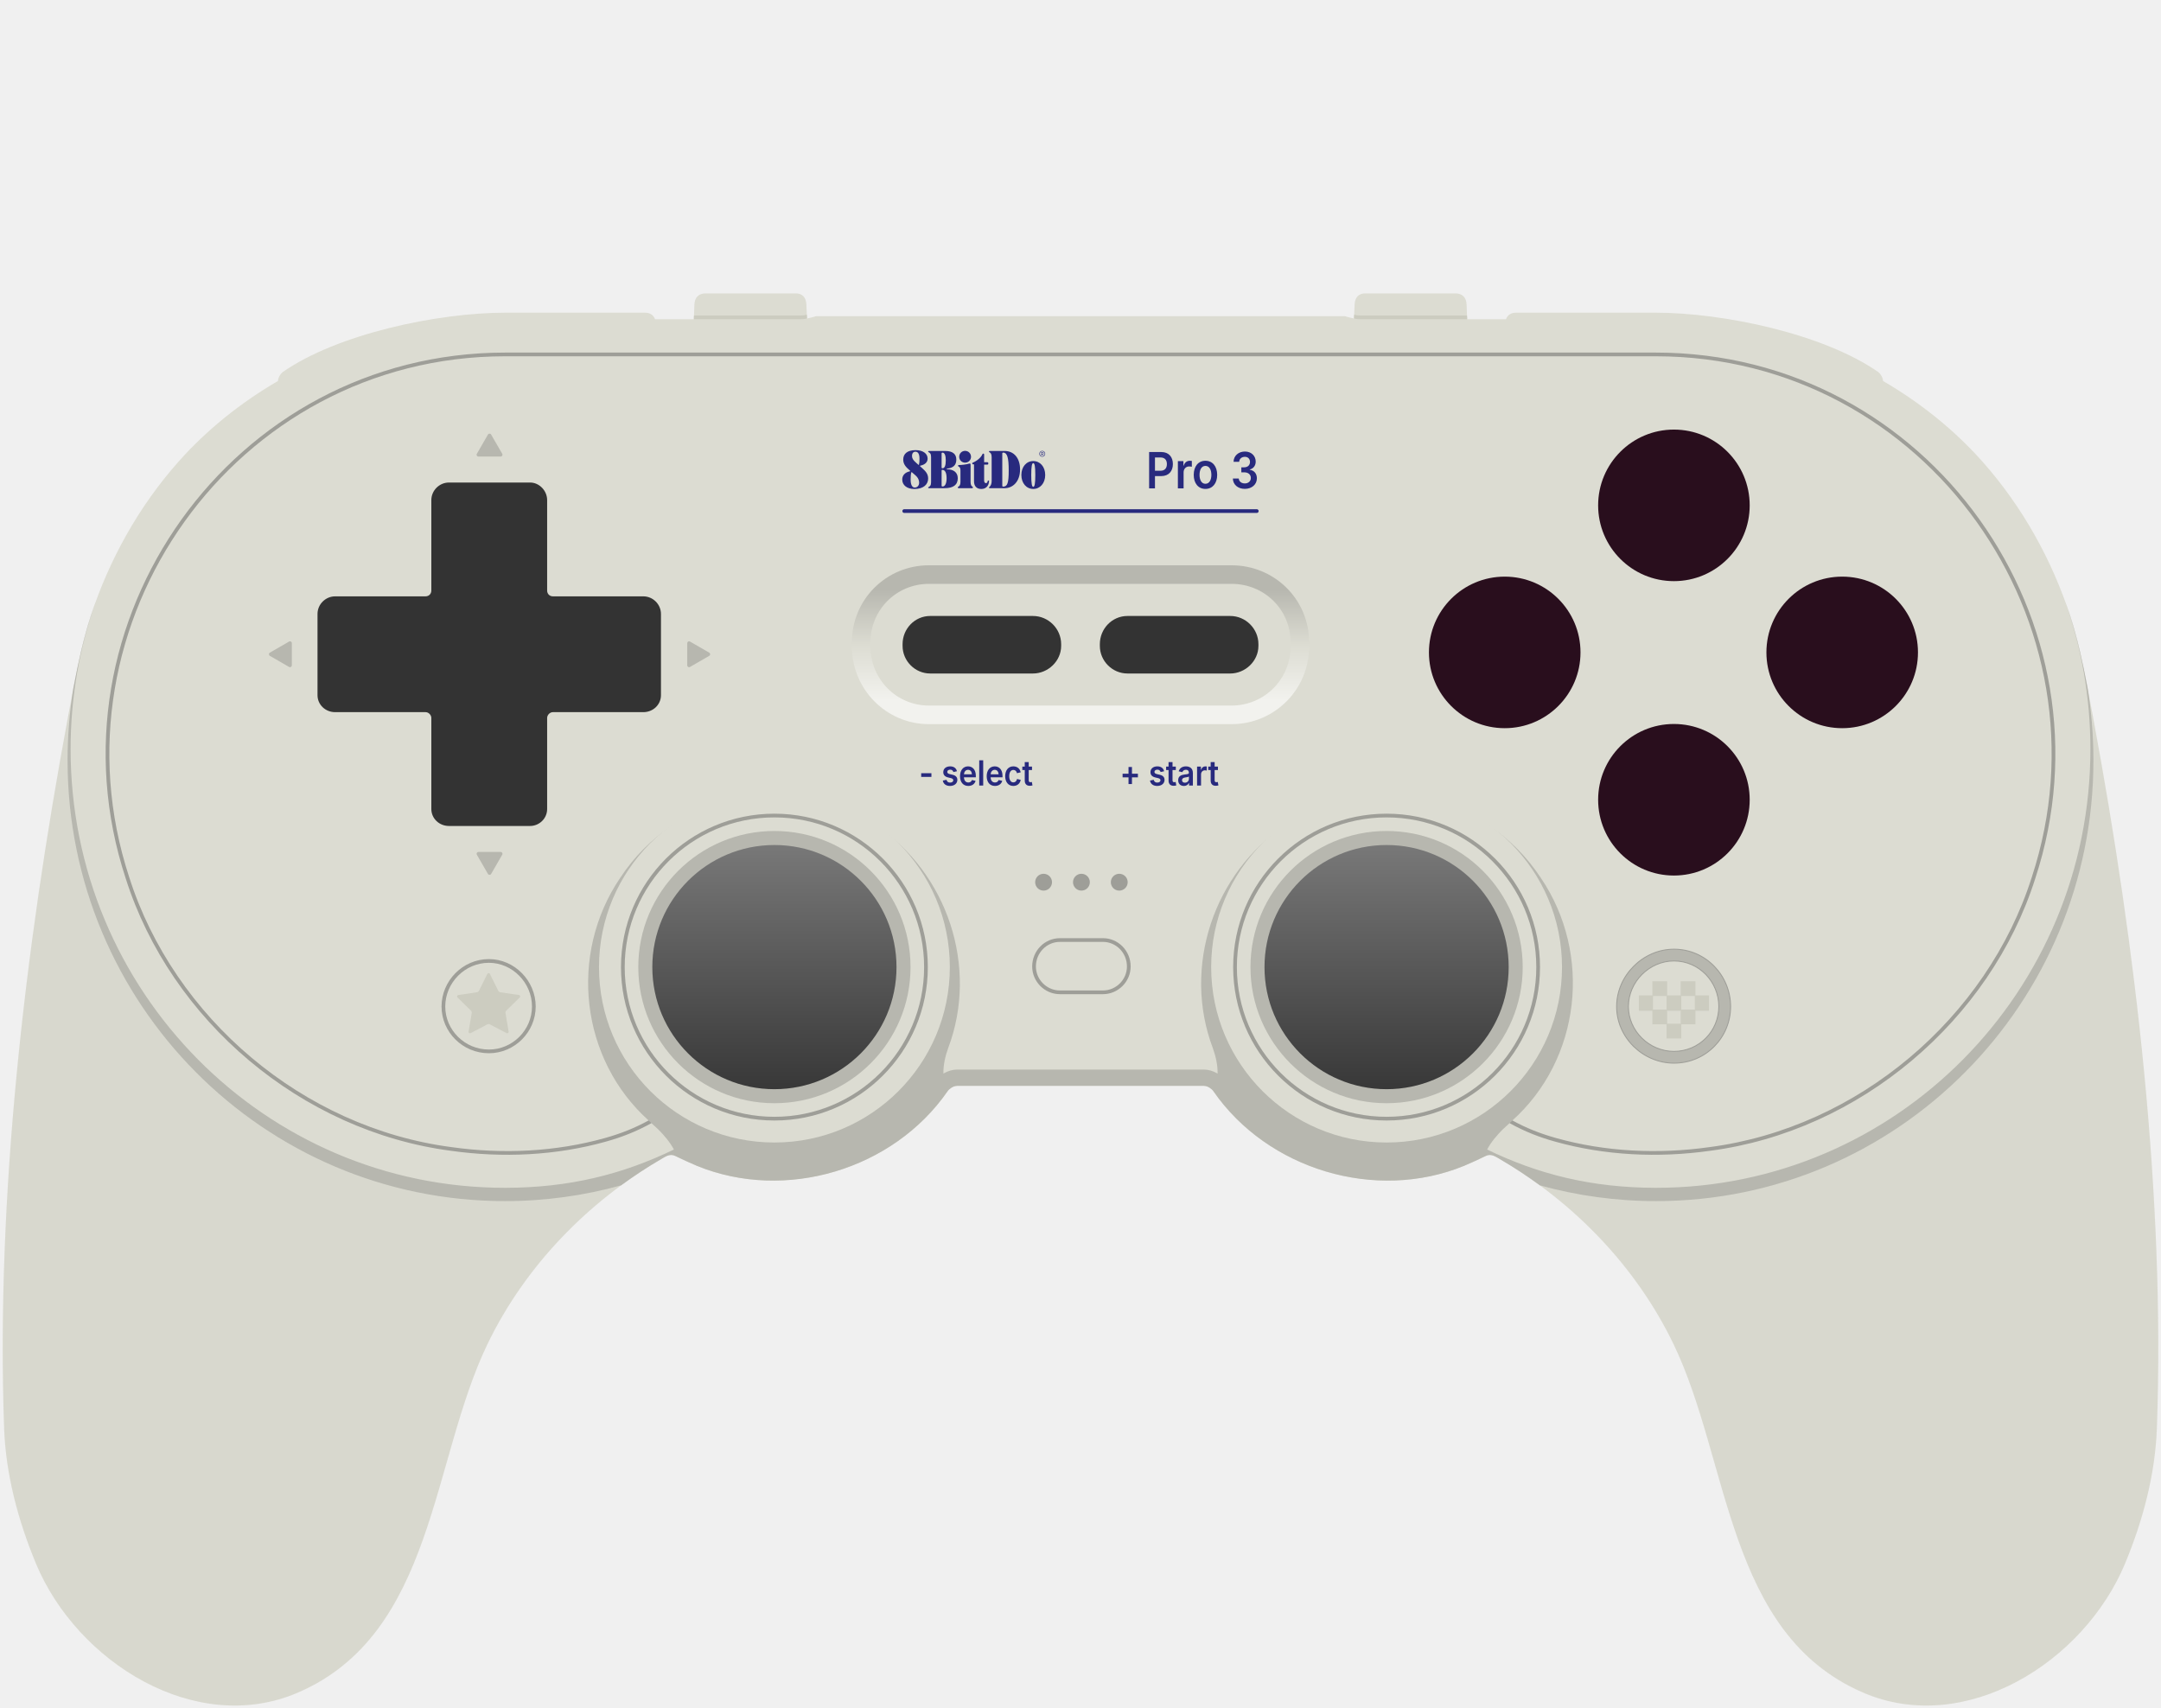
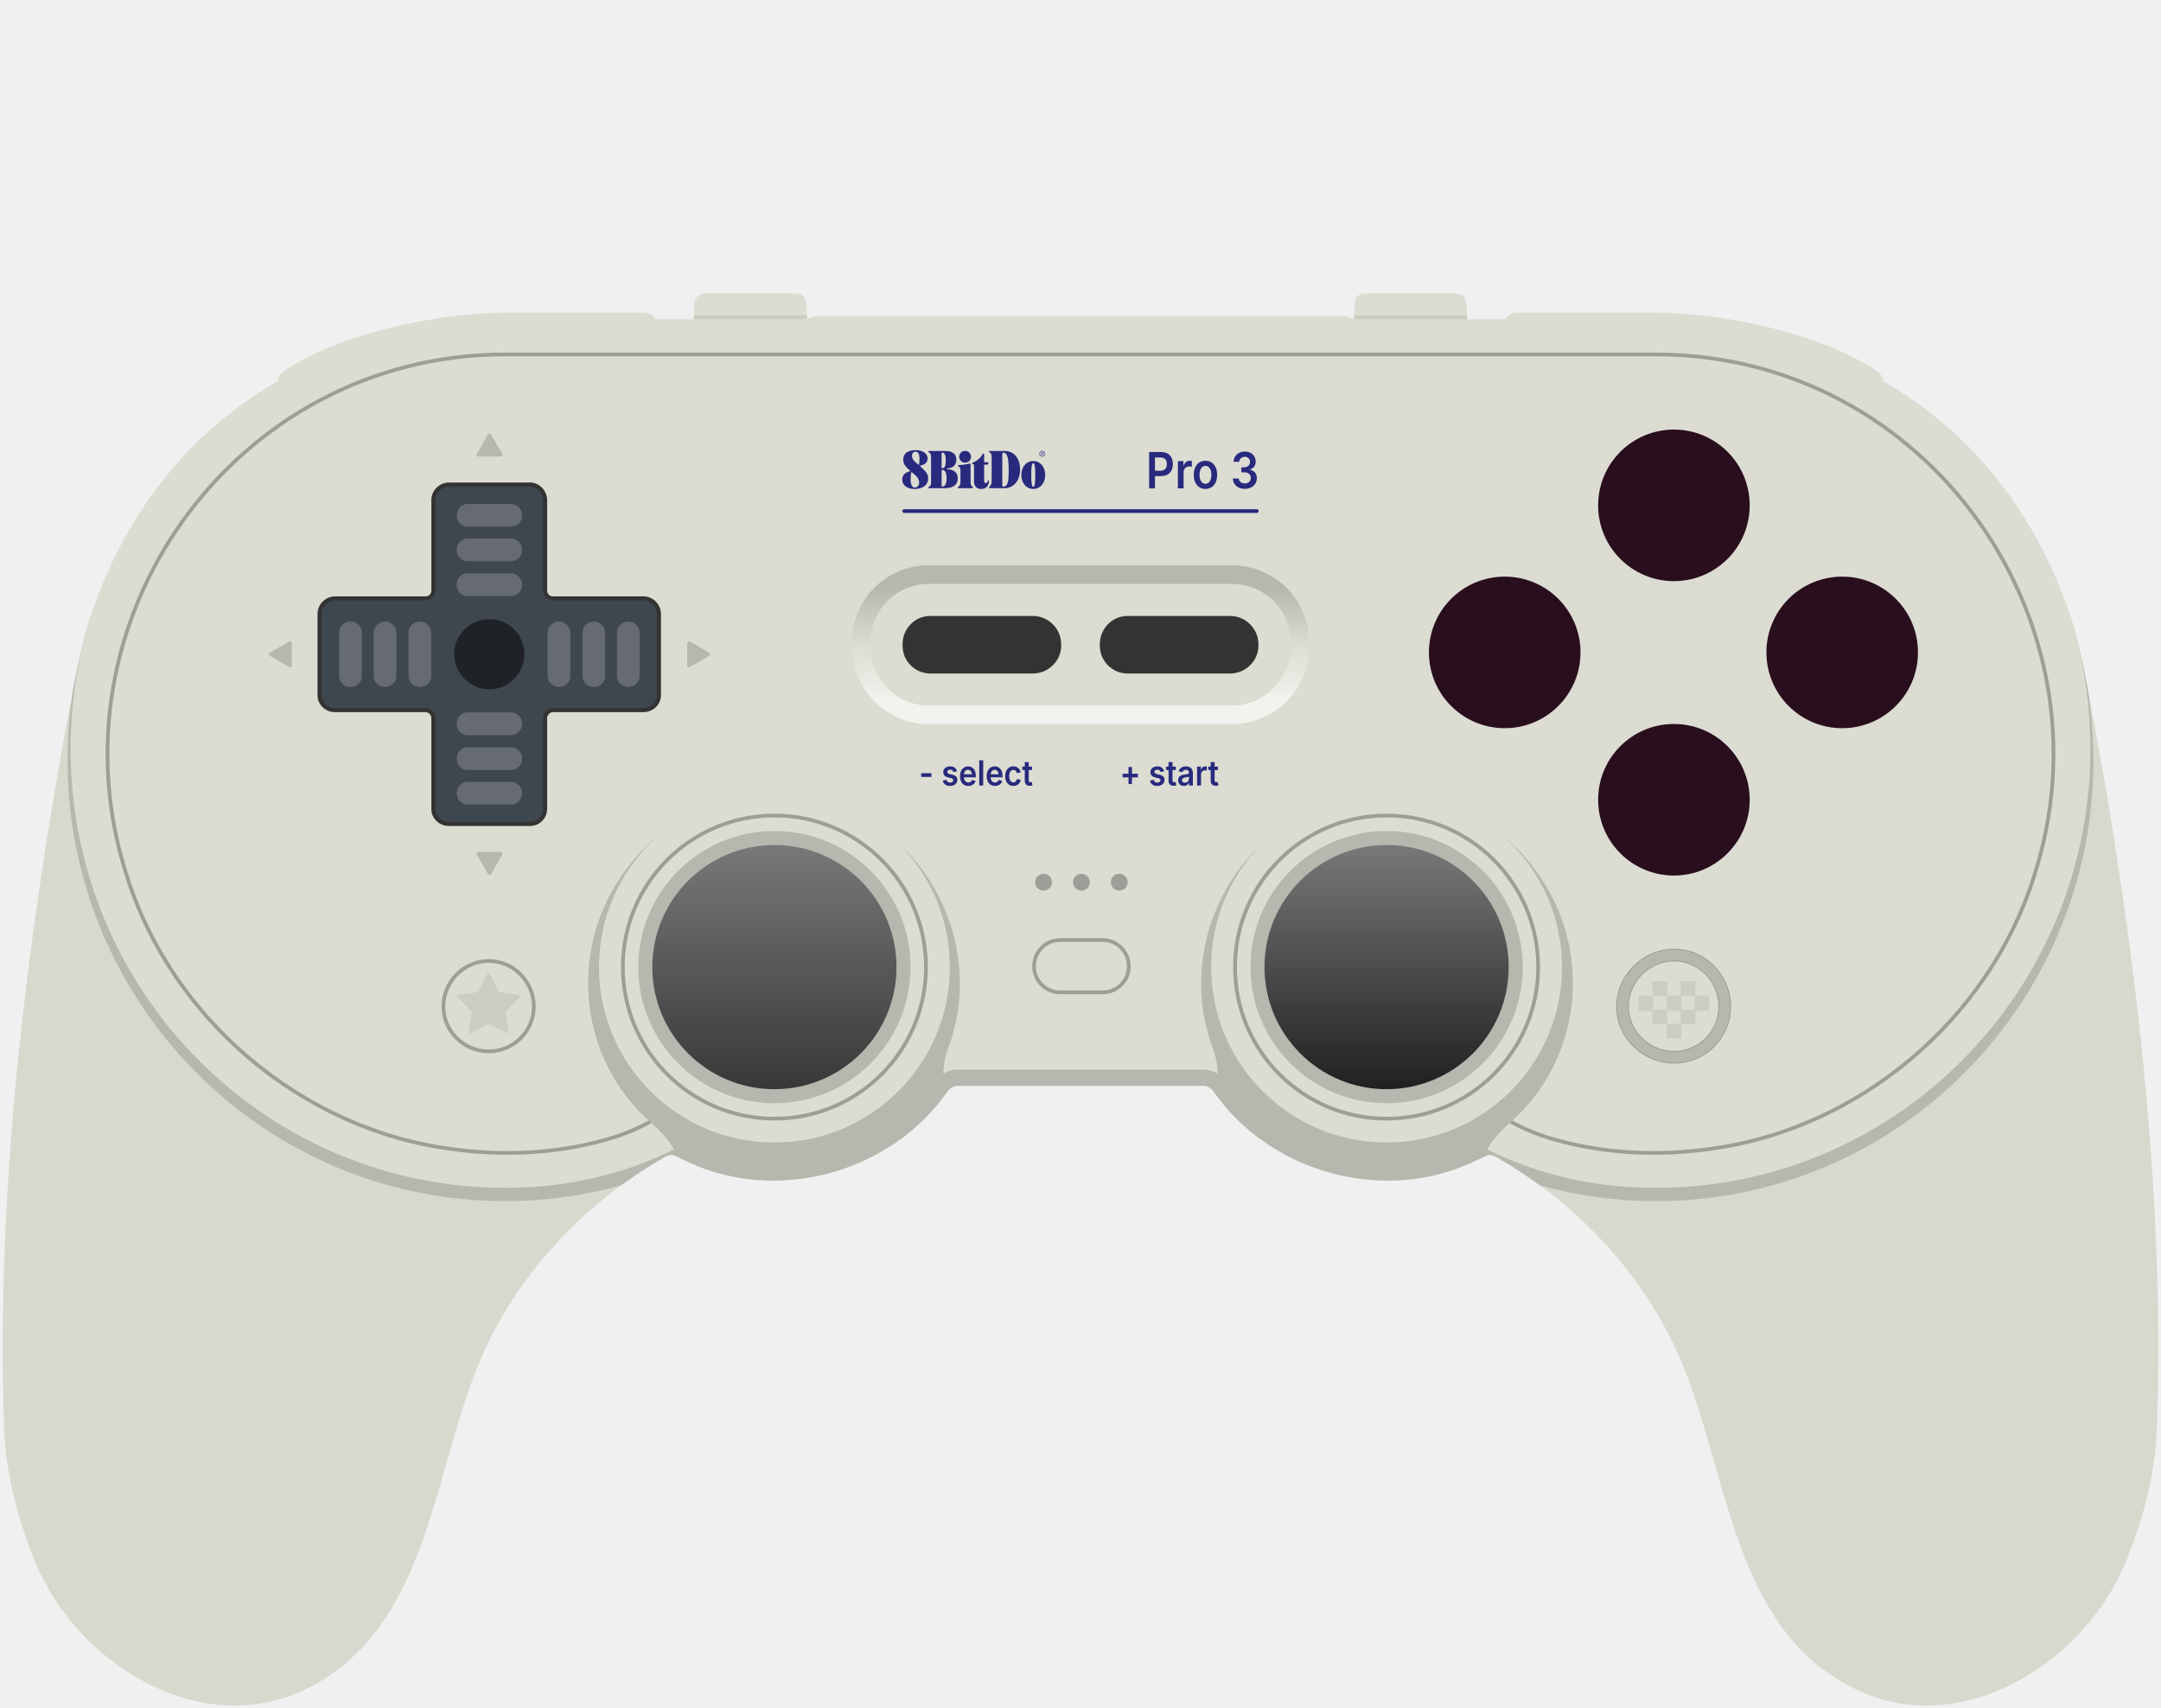
- <svg xmlns="http://www.w3.org/2000/svg" xmlns:xlink="http://www.w3.org/1999/xlink" xml:space="preserve" viewBox="0 0 582 460" width="582px" height="460px" version="1.1" style="shape-rendering:geometricPrecision; fill-rule:evenodd; clip-rule:evenodd">
+ <svg xmlns="http://www.w3.org/2000/svg" xml:space="preserve" viewBox="0 0 582 460" width="582px" height="460px" version="1.1" style="shape-rendering:geometricPrecision; fill-rule:evenodd; clip-rule:evenodd">
  <defs>
    <style type="text/css">
    .str1 {stroke:#9E9E98}
    .str2 {stroke:#9E9E98;stroke-linejoin:round}
    .str3 {stroke:#9E9E98;stroke-width:0.25;stroke-linejoin:round}
    .str4 {stroke:#282A7E;stroke-linecap:round}
    .str0 {stroke:#9E9E98;stroke-linecap:round;stroke-linejoin:round}
    .fil2 {fill:none}
    .fil9 {fill:#282A7E}
    .fil6 {fill:#290E1D}
    .fil5 {fill:#333333}
+     .fil12 {fill:#3E464E}
    .fil8 {fill:#9E9E98}
    .fil3 {fill:#B7B7AF}
    .fil7 {fill:#CCCCC0}
    .fil0 {fill:#DCDCD2}
    .fil1 {fill:#B7B7AF;fill-opacity:0.1}
+     .fil13 {fill:white;fill-opacity:0.2}
+     .fil14 {fill:black;fill-opacity:0.5}
    .fil11 {fill:url(#id0)}
    .fil4 {fill:url(#id1)}
    .fil10 {fill:url(#id2)}
  </style>
    <linearGradient id="id0" gradientUnits="userSpaceOnUse" x1="373.436" y1="293.349" x2="373.436" y2="227.586">
-       <stop offset="0" style="stop-opacity:1; stop-color:#383838" />
+       <stop offset="0" style="stop-opacity:1; stop-color:#202020" />
      <stop offset="1" style="stop-opacity:1; stop-color:#787878" />
    </linearGradient>
    <linearGradient id="id1" gradientUnits="userSpaceOnUse" x1="291" y1="188.613" x2="291" y2="158.667">
      <stop offset="0" style="stop-opacity:1; stop-color:#F2F2EE" />
      <stop offset="0.5" style="stop-opacity:1; stop-color:#DCDCD2" />
      <stop offset="1" style="stop-opacity:1; stop-color:#B7B7AF" />
    </linearGradient>
-     <linearGradient id="id2" gradientUnits="userSpaceOnUse" xlink:href="#id0" x1="208.564" y1="293.349" x2="208.564" y2="227.586">
-   </linearGradient>
+     <linearGradient id="id2" gradientUnits="userSpaceOnUse" x1="208.564" y1="293.349" x2="208.564" y2="227.586">
+       <stop offset="0" style="stop-opacity:1; stop-color:#383838" />
+       <stop offset="1" style="stop-opacity:1; stop-color:#787878" />
+     </linearGradient>
  </defs>
  <g>
    <path class="fil0" d="M507.135 102.604c10.038,5.845 19.185,13.151 26.866,21.822 10.667,12.038 18.622,26.382 23.53,41.426 2.877,8.815 4.6,18.866 6.297,28.003 11.392,61.285 19.278,128.272 17.067,190.723 -0.441,12.459 -3.763,24.99 -8.616,36.62 -11.058,26.493 -43.031,46.564 -70.589,34.632 -36.746,-15.911 -35.761,-62.402 -51.037,-93.953 -10.072,-20.809 -26.838,-38.121 -46.727,-49.71 -1.154,-0.672 -2.37,-1.553 -3.811,-0.829 -1.811,0.911 -3.848,1.808 -5.8,2.651 -23.861,9.777 -53.025,0.994 -67.606,-20.216 -0.191,-0.286 -1.293,-1.325 -2.486,-1.325l-66.446 0c-1.192,0 -2.295,1.039 -2.486,1.325 -14.581,21.21 -43.745,29.993 -67.606,20.216 -1.952,-0.843 -3.989,-1.74 -5.8,-2.651 -1.441,-0.724 -2.657,0.157 -3.811,0.829 -19.889,11.589 -36.655,28.901 -46.727,49.71 -15.276,31.551 -14.291,78.042 -51.037,93.953 -27.558,11.932 -59.531,-8.139 -70.589,-34.632 -4.853,-11.63 -8.175,-24.161 -8.616,-36.62 -2.211,-62.451 5.675,-129.438 17.067,-190.723 1.697,-9.137 3.42,-19.188 6.297,-28.003 4.908,-15.044 12.863,-29.388 23.53,-41.426 7.681,-8.671 16.828,-15.977 26.866,-21.822 0.023,-0.845 0.497,-1.657 1.16,-2.319 14.897,-10.428 41.966,-16.073 60.15,-16.073l37.486 0c1.411,0 2.35,0.65 2.757,1.772l10.446 0c0.405,-1.122 1.351,-1.772 2.761,-1.772 8.109,0 17.081,0 25.191,0 1.229,0 2.104,0.542 2.53,1.57 0.878,-0.175 1.796,-0.43 2.485,-0.627l142.338 0c0.689,0.197 1.608,0.452 2.485,0.627 0.426,-1.028 1.301,-1.571 2.53,-1.571 8.11,0 17.082,0 25.191,0 1.41,0 2.356,0.651 2.761,1.772l10.446 0c0.407,-1.121 1.346,-1.772 2.757,-1.772l37.486 0c18.184,0 45.253,5.646 60.15,16.073 0.663,0.663 1.137,1.475 1.16,2.32z" />
    <path class="fil1" d="M178.074 312.167c-19.889,11.589 -36.655,28.901 -46.727,49.71 -15.276,31.551 -14.291,78.042 -51.037,93.953 -27.558,11.932 -59.531,-8.139 -70.589,-34.632 -4.853,-11.63 -8.175,-24.161 -8.616,-36.62 -2.211,-62.451 5.675,-129.438 17.067,-190.723l0.718 -3.884c-0.461,4.262 -0.696,8.592 -0.696,12.978 0,65.585 52.739,118.754 117.792,118.754 10.835,0 21.326,-1.482 31.291,-4.246 3.475,-2.55 7.081,-3.125 10.797,-5.29zm225.852 0c3.716,2.165 7.322,2.74 10.797,5.29 9.965,2.764 20.456,4.246 31.291,4.246 65.053,0 117.792,-53.169 117.792,-118.754 0,-4.386 -0.235,-8.716 -0.696,-12.978l0.718 3.884c11.392,61.285 19.278,128.272 17.067,190.723 -0.441,12.459 -3.763,24.99 -8.616,36.62 -11.058,26.493 -43.031,46.564 -70.589,34.632 -36.746,-15.911 -35.761,-62.402 -51.037,-93.953 -10.072,-20.809 -26.838,-38.121 -46.727,-49.71z" />
    <path class="fil2 str0" d="M175.058 302.133c-3.893,2.159 -7.798,3.677 -11.98,4.847 -13.38,3.748 -27.672,4.431 -41.591,2.461 -40.1,-5.251 -75.063,-34.953 -87.159,-73.023 -22.535,-68.594 28.501,-140.961 101.741,-140.961l309.862 0c73.24,0 124.276,72.367 101.741,140.961 -12.096,38.07 -47.059,67.772 -87.159,73.023 -13.919,1.97 -28.211,1.287 -41.591,-2.461 -4.182,-1.17 -8.087,-2.688 -11.98,-4.847" />
    <path class="fil3" d="M182.159 311.475l-0.274 -0.137c-1.441,-0.724 -2.657,0.157 -3.811,0.829 -3.716,2.165 -7.322,4.53 -10.797,7.08 -9.965,2.764 -20.456,4.245 -31.291,4.245 -65.053,0 -117.792,-53.169 -117.792,-118.753 0,-6.618 0.537,-13.107 1.569,-19.431 1.264,-6.601 2.706,-13.327 4.706,-19.456 0.442,-1.354 0.908,-2.701 1.398,-4.043 -4.437,12.477 -6.853,25.922 -6.853,39.942 0,65.258 52.378,118.16 116.972,118.16 17.238,0 31.704,-3.619 45.5,-10.308 -1.059,-2.096 -2.933,-4.08 -3.526,-4.728 -0.949,-1.033 -2.154,-1.988 -3.148,-2.982 -18.559,-16.57 -21.707,-44.905 -7.789,-65.452 15.08,-22.867 45.734,-29.495 68.601,-14.251 19.553,12.76 28.004,38.277 19.719,60.15 -0.759,2.151 -1.324,4.494 -1.255,6.81l0.345 -0.197c0.954,-0.507 2.094,-0.89 3.344,-0.89l66.446 0c1.25,0 2.39,0.383 3.344,0.89l0.345 0.197c0.069,-2.316 -0.496,-4.659 -1.255,-6.81 -8.285,-21.873 0.166,-47.39 19.719,-60.15 22.867,-15.244 53.521,-8.616 68.601,14.251 13.918,20.547 10.77,48.882 -7.789,65.452 -0.994,0.994 -2.199,1.949 -3.148,2.982 -0.593,0.648 -2.467,2.632 -3.526,4.728 13.796,6.689 28.262,10.308 45.5,10.308 64.594,0 116.972,-52.902 116.972,-118.16 0,-14.02 -2.416,-27.465 -6.853,-39.942 0.49,1.342 0.956,2.689 1.398,4.043 2,6.129 3.442,12.855 4.706,19.456 1.032,6.324 1.569,12.813 1.569,19.431 0,65.584 -52.739,118.753 -117.792,118.753 -10.835,0 -21.326,-1.481 -31.291,-4.245 -3.475,-2.55 -7.081,-4.915 -10.797,-7.08 -1.154,-0.672 -2.37,-1.553 -3.811,-0.829l-0.274 0.137c-1.74,0.865 -3.673,1.714 -5.526,2.514 -23.8,9.752 -52.872,1.037 -67.492,-20.053l-0.002 0 -0.112 -0.163c-0.191,-0.286 -1.294,-1.325 -2.486,-1.325l-66.446 0c-1.192,0 -2.295,1.039 -2.486,1.325l-0.112 0.163 -0.002 0c-14.62,21.09 -43.692,29.805 -67.492,20.053 -1.853,-0.8 -3.786,-1.649 -5.526,-2.514z" />
    <circle class="fil0" cx="208.564" cy="260.467" r="47.244" />
    <circle class="fil0" cx="373.436" cy="260.467" r="47.244" />
    <circle class="fil2 str1" cx="208.563" cy="260.467" r="40.819" />
    <circle class="fil2 str1" cx="373.436" cy="260.467" r="40.819" />
    <circle class="fil3" cx="208.564" cy="260.467" r="36.66" />
    <circle class="fil3" cx="373.436" cy="260.467" r="36.66" />
    <path class="fil4" d="M331.68 195.03l-81.525 0c-11.5,0 -20.728,-9.441 -20.728,-20.893l0 -1.16c0,-11.489 9.239,-20.727 20.728,-20.727l81.525 0c11.535,0 20.893,9.146 20.893,20.727l0 1.16c0,11.57 -9.321,20.893 -20.893,20.893zm-81.525 -5.001l81.525 0c8.81,0 15.892,-7.082 15.892,-15.892l0 -1.16c0,-8.846 -7.095,-15.727 -15.892,-15.727l-81.525 0c-8.728,0 -15.727,6.999 -15.727,15.727l0 1.16c0,8.716 6.963,15.892 15.727,15.892z" />
    <path class="fil5" d="M148.911 160.614l24.358 0c1.294,0 2.482,0.538 3.342,1.399 0.86,0.859 1.399,2.048 1.399,3.342l0 21.872c0,1.294 -0.537,2.436 -1.397,3.256 -0.862,0.824 -2.053,1.319 -3.344,1.319l-24.358 0c-0.414,0 -0.79,0.186 -1.069,0.464 -0.302,0.302 -0.487,0.703 -0.487,1.092l0 24.524c0,1.279 -0.524,2.406 -1.336,3.218 -0.845,0.845 -2.015,1.357 -3.239,1.357l-21.873 0c-1.291,0 -2.482,-0.495 -3.344,-1.319 -0.86,-0.82 -1.396,-1.962 -1.396,-3.256l0 -24.524c0,-0.389 -0.186,-0.79 -0.488,-1.092 -0.278,-0.278 -0.654,-0.464 -1.069,-0.464l-24.357 0c-1.292,0 -2.483,-0.495 -3.345,-1.319 -0.859,-0.82 -1.396,-1.962 -1.396,-3.256l0 -21.872c0,-1.294 0.538,-2.483 1.398,-3.342 0.86,-0.861 2.048,-1.399 3.343,-1.399l24.357 0c0.445,0 0.837,-0.169 1.111,-0.442 0.277,-0.277 0.446,-0.67 0.446,-1.114l0 -24.358c0,-1.294 0.538,-2.482 1.398,-3.342 0.86,-0.86 2.048,-1.399 3.342,-1.399l21.873 0c1.228,0 2.391,0.555 3.234,1.44 0.815,0.854 1.341,2.025 1.341,3.301l0 24.358c0,0.444 0.169,0.835 0.444,1.11 0.275,0.275 0.668,0.446 1.112,0.446z" />
    <path class="fil5" d="M250.52 181.392c-4.073,0.004 -7.439,-3.366 -7.439,-7.438l0 -0.463c0,-4.128 3.269,-7.593 7.439,-7.593l27.676 0.003c4.155,-0.008 7.594,3.435 7.594,7.589l0 0.464c0,4.094 -3.543,7.439 -7.594,7.439l-27.676 -0.001z" />
    <path class="fil5" d="M303.649 181.392c-4.073,0.004 -7.439,-3.366 -7.439,-7.437l0 -0.464c0,-4.128 3.269,-7.593 7.439,-7.593l27.676 0.003c4.155,-0.008 7.594,3.435 7.594,7.59l0 0.463c0,4.094 -3.544,7.439 -7.594,7.439l-27.676 -0.001z" />
    <circle class="fil6" cx="405.251" cy="175.711" r="20.409" />
    <circle class="fil6" cx="450.819" cy="136.108" r="20.409" />
    <circle class="fil6" cx="450.819" cy="215.397" r="20.409" />
    <circle class="fil6" cx="496.139" cy="175.711" r="20.409" />
    <path class="fil2 str2" d="M143.774 271.072c0,-6.628 -5.468,-12.262 -12.096,-12.262 -6.794,0 -12.262,5.634 -12.262,12.262 0,6.629 5.468,12.096 12.262,12.096 6.628,0 12.096,-5.467 12.096,-12.096z" />
    <path class="fil7" d="M131.935 262.293l2.254 4.539c0.114,0.23 0.317,0.377 0.571,0.414l5.013 0.741c0.146,0.021 0.26,0.118 0.306,0.258 0.046,0.141 0.01,0.286 -0.095,0.389l-3.621 3.547c-0.184,0.18 -0.261,0.417 -0.218,0.67l0.845 4.997c0.025,0.147 -0.032,0.285 -0.151,0.372 -0.12,0.087 -0.269,0.097 -0.4,0.029l-4.491 -2.348c-0.228,-0.119 -0.478,-0.119 -0.706,0l-4.491 2.348c-0.131,0.068 -0.28,0.058 -0.4,-0.029 -0.12,-0.087 -0.176,-0.225 -0.151,-0.372l0.845 -4.997c0.043,-0.253 -0.034,-0.49 -0.218,-0.67l-3.621 -3.547c-0.106,-0.103 -0.141,-0.248 -0.095,-0.389 0.045,-0.14 0.16,-0.237 0.306,-0.258l5.013 -0.741c0.254,-0.037 0.457,-0.184 0.571,-0.414l2.253 -4.539c0.066,-0.133 0.193,-0.212 0.341,-0.212 0.148,0 0.275,0.079 0.34,0.212z" />
    <path class="fil8" d="M301.439 235.333c1.252,0 2.267,1.015 2.267,2.268 0,1.252 -1.015,2.267 -2.267,2.267 -1.253,0 -2.268,-1.015 -2.268,-2.267 0,-1.253 1.015,-2.268 2.268,-2.268zm-10.191 0c1.253,0 2.268,1.015 2.268,2.268 0,1.252 -1.015,2.267 -2.268,2.267 -1.252,0 -2.267,-1.015 -2.267,-2.267 0,-1.253 1.015,-2.268 2.267,-2.268zm-10.19 0c1.252,0 2.268,1.015 2.268,2.268 0,1.252 -1.016,2.267 -2.268,2.267 -1.253,0 -2.268,-1.015 -2.268,-2.267 0,-1.253 1.015,-2.268 2.268,-2.268z" />
    <path class="fil2 str2" d="M285.449 253.177l11.599 0c3.811,0 6.96,3.148 6.96,7.125 0,3.811 -3.149,6.959 -6.96,6.959l-11.599 0c-3.811,0 -6.96,-3.148 -6.96,-6.959 0,-3.977 3.149,-7.125 6.96,-7.125z" />
    <path class="fil3 str3" d="M466.082 271.094c0,-8.351 -6.681,-15.45 -15.241,-15.45 -8.351,0 -15.449,7.099 -15.449,15.45 0,8.351 7.098,15.239 15.449,15.239 8.56,0 15.241,-6.888 15.241,-15.239zm-3.167 -0.022c0,-6.628 -5.302,-12.262 -12.096,-12.262 -6.628,0 -12.262,5.634 -12.262,12.262 0,6.629 5.634,12.096 12.262,12.096 6.794,0 12.096,-5.467 12.096,-12.096z" />
    <path class="fil7" d="M448.996 268.09l3.646 0 0 -3.811 3.977 0 0 3.811 3.645 0 0 4.142 -3.645 0 0 3.646 -3.811 0 0 3.811 -3.977 0 0 -3.811 -3.811 0 0 -3.646 -3.646 0 0 -4.142 3.646 0 0 -3.811 3.976 0 0 3.811zm3.812 0.166l0 3.645 3.645 0 0 -3.645 -3.645 0zm-7.622 0l0 3.645 3.645 0 0 -3.645 -3.645 0zm7.456 3.976l-3.646 0 0 3.48 3.646 0 0 -3.48z" />
    <g>
      <path class="fil9" d="M249.967 128.882c0,1.517 -1.16,2.819 -3.722,2.819 -1.948,0 -3.254,-1.013 -3.254,-2.546 0,-1.055 0.65,-1.916 2.062,-2.221 0.084,-0.026 0.105,-0.121 0.043,-0.173l-0.247 -0.215c-0.798,-0.698 -1.591,-1.496 -1.591,-2.756 0,-1.57 1.092,-2.557 3.339,-2.557 1.947,0 3.228,0.903 3.228,2.294 0,0.961 -0.719,1.643 -1.979,1.89 -0.084,0.026 -0.1,0.11 -0.042,0.168l0.519 0.462c0.987,0.887 1.643,1.601 1.643,2.835l0.001 0zm-2.42 1.134c0,-0.615 -0.226,-1.318 -1.003,-1.995l-0.96 -0.84c-0.042,-0.047 -0.121,-0.036 -0.147,0.042 -0.142,0.509 -0.184,1.129 -0.184,1.948 0,1.328 0.383,2.136 1.097,2.136 0.693,0 1.191,-0.519 1.191,-1.286l0.006 -0.005zm-1.921 -7.218c0,0.666 0.288,1.118 1.133,1.863l0.588 0.52c0.058,0.058 0.111,0.026 0.142,-0.042 0.121,-0.457 0.147,-0.929 0.147,-1.591 0,-1.202 -0.341,-1.89 -1.092,-1.89 -0.562,0 -0.918,0.415 -0.918,1.139l0 0.001zm12.319 6.005c0,1.779 -1.191,2.682 -3.569,2.682l-4.194 0c-0.121,0 -0.215,-0.063 -0.215,-0.131 0,-0.068 0.042,-0.141 0.121,-0.184 0.341,-0.173 0.671,-0.377 0.671,-1.306l0 -6.788c0,-0.929 -0.33,-1.129 -0.672,-1.302 -0.072,-0.025 -0.12,-0.092 -0.121,-0.168 0,-0.079 0.1,-0.147 0.216,-0.147l4.367 0c1.99,0 3.008,0.793 3.008,2.336 0,1.486 -0.877,2.263 -2.504,2.415 -0.063,0 -0.089,0.047 -0.089,0.089 0,0.042 0.026,0.084 0.089,0.084 1.727,0.016 2.892,0.835 2.892,2.42l0 0zm-4.351 -6.677l0 3.8c0,0.126 0.058,0.195 0.205,0.195 0.63,0 0.918,-0.741 0.918,-2.137 0,-1.218 -0.273,-2.079 -0.877,-2.079 -0.162,0 -0.246,0.09 -0.246,0.215l0 0.006zm1.344 6.688c0,-1.518 -0.426,-2.268 -1.16,-2.268 -0.126,0 -0.184,0.063 -0.184,0.189l0 4.068c0,0.131 0.068,0.231 0.247,0.231 0.756,0 1.097,-0.987 1.097,-2.22l0 0zm7.102 2.462c0,0.11 -0.1,0.204 -0.21,0.204l-3.669 0c-0.111,0 -0.216,-0.079 -0.216,-0.162l0 -0.027c0,-0.068 0.043,-0.141 0.111,-0.173 0.404,-0.194 0.614,-0.582 0.614,-1.317l0 -3.092c0,-0.614 -0.184,-0.945 -0.509,-1.071 -0.084,-0.037 -0.147,-0.105 -0.147,-0.189l0 -0.026c0,-0.106 0.089,-0.174 0.215,-0.174 0.877,-0.015 1.932,-0.141 2.851,-0.399 0.173,-0.057 0.315,0.058 0.315,0.231l0 4.725c0,0.792 0.23,1.134 0.546,1.302 0.057,0.047 0.099,0.105 0.099,0.173l0 -0.005zm-3.711 -8.247c0,-0.887 0.687,-1.601 1.59,-1.601 0.903,0 1.596,0.714 1.596,1.601 0,0.876 -0.693,1.575 -1.596,1.575 -0.903,0 -1.59,-0.699 -1.59,-1.575l0 0zm8.036 6.588c-0.068,1.281 -0.866,2.078 -2.073,2.078 -1.365,0 -1.969,-0.876 -1.969,-2.057l0 -4.583 -0.273 0c-0.11,0 -0.209,-0.105 -0.209,-0.205l0 -0.057c0,-0.069 0.042,-0.148 0.125,-0.174 1.118,-0.467 2.221,-1.344 2.641,-2.315 0.026,-0.089 0.1,-0.131 0.168,-0.131l0.068 0c0.121,0 0.204,0.105 0.204,0.215l0 2.105 0.903 0c0.121,0 0.216,0.1 0.216,0.215l0 0.21c0,0.121 -0.1,0.215 -0.216,0.215l-0.903 0 0 4.258c0,0.441 0.174,0.73 0.478,0.73 0.273,0 0.415,-0.184 0.468,-0.525 0.015,-0.121 0.104,-0.205 0.204,-0.205 0.1,0 0.19,0.1 0.168,0.226l0 0zm8.357 -3.192c0,3.407 -2.063,5.06 -4.142,5.06l-4.026 0c-0.11,0 -0.215,-0.078 -0.215,-0.147l0 -0.015c0,-0.069 0.047,-0.126 0.105,-0.168 0.383,-0.247 0.63,-0.861 0.63,-1.58l0 -6.42c0,-0.898 -0.247,-1.181 -0.63,-1.386 -0.058,-0.042 -0.105,-0.1 -0.105,-0.168 0,-0.079 0.105,-0.147 0.215,-0.147l3.984 0c2.562,0 4.184,1.947 4.184,4.971l0 0zm-4.556 -4.53c-0.131,0 -0.231,0.089 -0.231,0.215l0 8.709c0,0.131 0.042,0.247 0.215,0.247 1.176,0 1.517,-0.972 1.517,-4.368 0,-3.407 -0.383,-4.803 -1.507,-4.803l0.006 0zm4.907 6.031c0,-2.231 1.386,-3.753 3.208,-3.753 1.821,0 3.212,1.517 3.212,3.753 0,2.231 -1.391,3.764 -3.212,3.764 -1.822,0 -3.208,-1.533 -3.208,-3.764l0 0zm3.754 0c0,-2.378 -0.189,-3.191 -0.546,-3.191 -0.357,0 -0.546,0.813 -0.546,3.191 0,2.378 0.189,3.192 0.546,3.192 0.357,0 0.546,-0.814 0.546,-3.192l0 0zm1.868 -6.504c0.442,0 0.798,0.357 0.798,0.793 0,0.441 -0.356,0.798 -0.798,0.798 -0.439,0 -0.795,-0.357 -0.795,-0.795 0,-0.44 0.356,-0.796 0.795,-0.796l0 0zm-0.666 0.793c0,0.373 0.299,0.677 0.666,0.677 0.363,0 0.667,-0.309 0.667,-0.677 0,-0.362 -0.299,-0.672 -0.667,-0.672 -0.362,0 -0.666,0.31 -0.666,0.672l0 0zm0.84 0.131c0,0.005 0.005,0.016 0.015,0.037l0.142 0.247c0.016,0.026 0,0.057 -0.037,0.057l-0.047 0c-0.021,0 -0.036,-0.005 -0.047,-0.042l-0.152 -0.267c-0.006,-0.016 -0.021,-0.021 -0.037,-0.021l-0.147 0c-0.005,0 -0.021,0.005 -0.021,0.021l0 0.267c0,0.022 -0.016,0.042 -0.037,0.042l-0.047 0c-0.021,0 -0.037,-0.02 -0.037,-0.042l0 -0.855c0,-0.021 0.016,-0.037 0.037,-0.037l0.299 0c0.168,0 0.299,0.131 0.299,0.299 0,0.105 -0.058,0.194 -0.147,0.252 -0.021,0.021 -0.036,0.026 -0.036,0.042l0 0zm0.063 -0.294c0,-0.105 -0.079,-0.173 -0.184,-0.173l-0.194 0c-0.006,0 -0.021,0.005 -0.021,0.016l0 0.32c0,0.005 0.015,0.015 0.021,0.015l0.194 0.001c0.105,0 0.184,-0.069 0.184,-0.173l0 -0.006zm0 0l0 0 0 0z" />
    </g>
    <path class="fil9" d="M309.48 131.532l1.576 0 0 -3.308 1.695 0c2.037,0 3.13,-1.353 3.13,-3.24 0,-1.873 -1.075,-3.24 -3.106,-3.24l-3.295 0 0 9.788zm1.576 -4.746l0 -3.577 1.475 0c1.21,0 1.738,0.726 1.738,1.775 0,1.051 -0.528,1.802 -1.726,1.802l-1.487 0zm6.171 4.746l1.54 0 0 -4.321c0,-0.927 0.632,-1.584 1.491,-1.584 0.273,0 0.598,0.047 0.727,0.085l0 -1.575c-0.149,-0.02 -0.392,-0.038 -0.563,-0.038 -0.758,0 -1.397,0.48 -1.633,1.324l-0.071 0 0 -1.232 -1.491 0 0 7.341zm7.42 0.148c1.925,0 3.164,-1.522 3.164,-3.783 0,-2.285 -1.239,-3.8 -3.164,-3.8 -1.926,0 -3.153,1.515 -3.153,3.8 0,2.261 1.227,3.783 3.153,3.783zm0 -1.385c-1.069,0 -1.589,-1.065 -1.589,-2.404 0,-1.352 0.52,-2.409 1.589,-2.409 1.074,0 1.6,1.057 1.6,2.409 0,1.339 -0.526,2.404 -1.6,2.404zm10.61 1.371c1.881,0 3.245,-1.189 3.245,-2.839 0,-1.226 -0.679,-2.113 -1.908,-2.303l0 -0.079c0.952,-0.237 1.593,-1.022 1.593,-2.131 0,-1.49 -1.142,-2.705 -2.9,-2.705 -1.712,0 -3.037,1.13 -3.067,2.766l1.521 0c0.025,-0.832 0.715,-1.34 1.534,-1.34 0.828,0 1.372,0.553 1.372,1.384 0,0.868 -0.633,1.441 -1.55,1.441l-0.782 0 0 1.354 0.782 0c1.117,0 1.78,0.625 1.78,1.519 0,0.876 -0.675,1.468 -1.62,1.468 -0.895,0 -1.588,-0.513 -1.629,-1.316l-1.592 0c0.04,1.65 1.368,2.781 3.221,2.781z" />
    <line class="fil2 str4" x1="243.526" y1="137.646" x2="338.474" y2="137.646" />
    <path class="fil9" d="M250.85 208.254l-2.754 0 0 0.982 2.754 0 0 -0.982zm5.01 3.423c1.159,0 1.973,-0.666 1.973,-1.634 0,-0.717 -0.415,-1.173 -1.286,-1.379l-0.781 -0.182c-0.469,-0.114 -0.652,-0.301 -0.652,-0.599 0,-0.347 0.343,-0.594 0.795,-0.594 0.493,0 0.757,0.284 0.864,0.639l0.952 -0.209c-0.183,-0.79 -0.788,-1.315 -1.827,-1.315 -1.102,0 -1.854,0.606 -1.854,1.552 0,0.75 0.424,1.221 1.291,1.43l0.785 0.188c0.418,0.1 0.619,0.287 0.619,0.584 0,0.347 -0.333,0.612 -0.858,0.612 -0.522,0 -0.842,-0.242 -0.965,-0.749l-0.998 0.211c0.159,0.926 0.887,1.445 1.942,1.445zm4.92 -0.002c1.023,0 1.74,-0.544 1.962,-1.371l-0.984 -0.225c-0.143,0.435 -0.497,0.664 -0.966,0.664 -0.686,0 -1.15,-0.485 -1.179,-1.395l3.199 0 0 -0.372c0,-1.787 -0.979,-2.572 -2.102,-2.572 -1.314,0 -2.158,1.078 -2.158,2.643 0,1.599 0.844,2.628 2.228,2.628zm-1.167 -3.131c0.05,-0.68 0.444,-1.208 1.1,-1.208 0.638,0 0.996,0.478 1.058,1.208l-2.158 0zm5.182 -3.779l-1.069 0 0 6.809 1.069 0 0 -6.809zm3.169 6.91c1.023,0 1.74,-0.544 1.962,-1.371l-0.984 -0.225c-0.143,0.435 -0.497,0.664 -0.966,0.664 -0.686,0 -1.151,-0.485 -1.179,-1.395l3.199 0 0 -0.372c0,-1.787 -0.98,-2.572 -2.103,-2.572 -1.313,0 -2.157,1.078 -2.157,2.643 0,1.599 0.844,2.628 2.228,2.628zm-1.167 -3.131c0.05,-0.68 0.444,-1.208 1.099,-1.208 0.639,0 0.997,0.478 1.058,1.208l-2.157 0zm6.112 3.133c1.031,0 1.796,-0.62 1.994,-1.638l-0.999 -0.234c-0.111,0.553 -0.461,0.909 -0.987,0.909 -0.745,0 -1.114,-0.727 -1.114,-1.673 0,-0.954 0.369,-1.676 1.114,-1.676 0.518,0 0.859,0.342 0.974,0.873l1 -0.233c-0.199,-0.996 -0.959,-1.603 -1.982,-1.603 -1.341,0 -2.193,1.054 -2.193,2.644 0,1.572 0.852,2.631 2.193,2.631zm5.032 -5.208l-0.888 0 0 -1.214 -1.069 0 0 1.214 -0.653 0 0 0.932 0.653 0 0 2.829c0,0.904 0.489,1.408 1.368,1.408 0.228,0 0.482,-0.031 0.716,-0.109l-0.168 -0.92c-0.103,0.026 -0.292,0.059 -0.39,0.059 -0.326,0 -0.457,-0.168 -0.457,-0.537l0 -2.73 0.888 0 0 -0.932zm25.992 4.701l0.927 0 0 -1.812 1.603 0 0 -0.973 -1.603 0 0 -1.808 -0.927 0 0 1.808 -1.598 0 0 0.973 1.598 0 0 1.812zm7.727 0.507c1.16,0 1.974,-0.666 1.974,-1.634 0,-0.717 -0.416,-1.173 -1.288,-1.379l-0.78 -0.182c-0.469,-0.114 -0.652,-0.301 -0.652,-0.599 0,-0.347 0.343,-0.594 0.795,-0.594 0.493,0 0.757,0.284 0.863,0.639l0.953 -0.209c-0.183,-0.79 -0.788,-1.315 -1.827,-1.315 -1.102,0 -1.854,0.606 -1.854,1.552 0,0.75 0.424,1.221 1.291,1.43l0.785 0.188c0.418,0.1 0.619,0.287 0.619,0.584 0,0.347 -0.333,0.612 -0.858,0.612 -0.522,0 -0.842,-0.242 -0.965,-0.749l-0.999 0.211c0.161,0.926 0.887,1.445 1.943,1.445zm5.011 -5.208l-0.887 0 0 -1.214 -1.069 0 0 1.214 -0.653 0 0 0.932 0.653 0 0 2.829c0,0.904 0.489,1.408 1.368,1.408 0.227,0 0.481,-0.031 0.716,-0.109l-0.168 -0.92c-0.103,0.026 -0.293,0.059 -0.391,0.059 -0.325,0 -0.456,-0.168 -0.456,-0.537l0 -2.73 0.887 0 0 -0.932zm2.174 5.208c0.715,0 1.151,-0.37 1.353,-0.806l0.041 0 0 0.703 1.026 0 0 -3.412c0,-1.361 -1.011,-1.758 -1.877,-1.758 -0.922,0 -1.678,0.433 -1.949,1.334l0.989 0.223c0.113,-0.338 0.43,-0.644 0.965,-0.644 0.523,0 0.802,0.293 0.802,0.79l0 0.024c0,0.351 -0.336,0.365 -1.137,0.461 -0.888,0.105 -1.751,0.397 -1.751,1.548 0,1.004 0.661,1.537 1.538,1.537zm0.275 -0.879c-0.452,0 -0.777,-0.228 -0.777,-0.67 0,-0.467 0.362,-0.663 0.843,-0.736 0.277,-0.042 0.875,-0.123 1.018,-0.253l0 0.603c0,0.568 -0.424,1.056 -1.084,1.056zm3.275 0.776l1.069 0 0 -3.005c0,-0.645 0.439,-1.102 1.036,-1.102 0.19,0 0.416,0.033 0.505,0.059l0 -1.096c-0.103,-0.014 -0.272,-0.026 -0.391,-0.026 -0.526,0 -0.97,0.333 -1.134,0.921l-0.049 0 0 -0.857 -1.036 0 0 5.106zm5.62 -5.105l-0.887 0 0 -1.214 -1.07 0 0 1.214 -0.653 0 0 0.932 0.653 0 0 2.829c0,0.904 0.49,1.408 1.369,1.408 0.227,0 0.481,-0.031 0.716,-0.109l-0.169 -0.92c-0.102,0.026 -0.292,0.059 -0.39,0.059 -0.325,0 -0.456,-0.168 -0.456,-0.537l0 -2.73 0.887 0 0 -0.932z" />
    <circle class="fil10" cx="208.564" cy="260.467" r="32.882" />
    <circle class="fil11" cx="373.436" cy="260.467" r="32.882" />
    <path class="fil3" d="M135.261 230.198l-2.986 5.173c-0.042,0.074 -0.104,0.139 -0.183,0.184 -0.239,0.137 -0.543,0.054 -0.68,-0.184l-2.962 -5.132c-0.058,-0.081 -0.092,-0.181 -0.092,-0.289 0,-0.276 0.224,-0.5 0.5,-0.5l5.971 0c0.085,0.002 0.17,0.023 0.248,0.068 0.238,0.137 0.321,0.442 0.184,0.68zm-62.581 -54.422l5.173 -2.985c0.239,-0.137 0.543,-0.055 0.68,0.183 0.045,0.079 0.066,0.164 0.066,0.248l0.002 5.972c0,0.276 -0.224,0.5 -0.5,0.5 -0.107,0 -0.207,-0.034 -0.289,-0.092l-5.132 -2.962c-0.238,-0.137 -0.32,-0.442 -0.183,-0.68 0.045,-0.079 0.109,-0.141 0.183,-0.184zm59.595 -58.731l2.986 5.173c0.137,0.238 0.054,0.543 -0.184,0.68 -0.078,0.045 -0.163,0.066 -0.248,0.066l-5.971 0.002c-0.276,0 -0.5,-0.224 -0.5,-0.5 0,-0.107 0.034,-0.207 0.092,-0.289l2.962 -5.132c0.137,-0.238 0.441,-0.321 0.68,-0.184 0.079,0.046 0.141,0.11 0.183,0.184zm53.558 55.746l5.174 2.985c0.074,0.043 0.138,0.105 0.184,0.184 0.136,0.238 0.054,0.543 -0.184,0.68l-5.132 2.962c-0.082,0.058 -0.182,0.092 -0.289,0.092 -0.276,0 -0.501,-0.224 -0.501,-0.5l0 -5.972c0.003,-0.084 0.024,-0.169 0.069,-0.248 0.137,-0.238 0.441,-0.32 0.679,-0.183z" />
    <path class="fil0" d="M217.346 85.782l-0.172 -3.775c-0.088,-1.937 -1.112,-2.983 -2.817,-2.983 -8.11,0 -16.249,0 -24.358,0 -1.861,0 -2.912,1.131 -2.983,2.983l-0.152 3.977 28.825 0c0.476,0 1.056,-0.083 1.657,-0.202z" />
    <path class="fil7" d="M186.902 84.983l28.787 0c0.451,0 1.022,-0.086 1.611,-0.209l0.046 1.008c-0.601,0.119 -1.181,0.202 -1.657,0.202l-28.825 0 0.038 -1.001z" />
    <path class="fil0" d="M364.654 85.782l0.172 -3.775c0.088,-1.937 1.112,-2.983 2.817,-2.983 8.11,0 16.249,0 24.358,0 1.861,0 2.912,1.131 2.983,2.983l0.152 3.977 -28.825 0c-0.476,0 -1.056,-0.083 -1.657,-0.202z" />
    <path class="fil7" d="M395.098 84.983l-28.787 0c-0.451,0 -1.022,-0.086 -1.611,-0.209l-0.046 1.008c0.601,0.119 1.181,0.202 1.657,0.202l28.825 0 -0.038 -1.001z" />
+     <path class="fil12" d="M173.269 161.709l-24.358 0c-1.492,0 -2.652,-1.159 -2.652,-2.651l0 -24.358c0,-1.989 -1.656,-3.646 -3.479,-3.646l-21.873 0c-1.988,0 -3.645,1.657 -3.645,3.646l0 24.358c0,1.492 -1.16,2.651 -2.652,2.651l-24.357 0c-1.989,0 -3.646,1.657 -3.646,3.646l0 21.872c0,1.989 1.657,3.48 3.646,3.48l24.357 0c1.492,0 2.652,1.326 2.652,2.651l0 24.524c0,1.988 1.657,3.48 3.645,3.48l21.873 0c1.823,0 3.479,-1.492 3.479,-3.48l0 -24.524c0,-1.325 1.16,-2.651 2.652,-2.651l24.358 0c1.989,0 3.646,-1.491 3.646,-3.48l0 -21.872c0,-1.989 -1.657,-3.646 -3.646,-3.646z" />
+     <path class="fil13" d="M137.62 160.541l-11.692 0c-1.601,0 -2.923,-1.322 -2.923,-2.923l0 -0.209c0,-1.67 1.322,-2.992 2.923,-2.992l11.692 0c1.6,0 2.993,1.322 2.993,2.992l0 0.209c0,1.601 -1.393,2.923 -2.993,2.923zm0 -18.683l-11.692 0c-1.601,0 -2.923,-1.322 -2.923,-2.923l0 -0.208c0,-1.671 1.322,-2.993 2.923,-2.993l11.692 0c1.6,0 2.993,1.322 2.993,2.993l0 0.208c0,1.601 -1.393,2.923 -2.993,2.923zm0 9.304l-11.692 0c-1.601,0 -2.923,-1.322 -2.923,-2.923l0 -0.208c0,-1.671 1.322,-2.993 2.923,-2.993l11.692 0c1.6,0 2.993,1.322 2.993,2.993l0 0.208c0,1.601 -1.393,2.923 -2.993,2.923zm0 40.713l-11.692 0c-1.601,0 -2.923,1.322 -2.923,2.923l0 0.209c0,1.67 1.322,2.993 2.923,2.993l11.692 0c1.6,0 2.993,-1.323 2.993,-2.993l0 -0.209c0,-1.601 -1.393,-2.923 -2.993,-2.923zm0 18.683l-11.692 0c-1.601,0 -2.923,1.322 -2.923,2.923l0 0.209c0,1.67 1.322,2.992 2.923,2.992l11.692 0c1.6,0 2.993,-1.322 2.993,-2.992l0 -0.209c0,-1.601 -1.393,-2.923 -2.993,-2.923zm0 -9.304l-11.692 0c-1.601,0 -2.923,1.322 -2.923,2.923l0 0.209c0,1.67 1.322,2.992 2.923,2.992l11.692 0c1.6,0 2.993,-1.322 2.993,-2.992l0 -0.209c0,-1.601 -1.393,-2.923 -2.993,-2.923zm-21.478 -30.857l0 11.692c0,1.601 -1.323,2.923 -2.923,2.923l-0.209 0c-1.67,0 -2.993,-1.322 -2.993,-2.923l0 -11.692c0,-1.601 1.323,-2.993 2.993,-2.993l0.209 0c1.6,0 2.923,1.392 2.923,2.993zm-18.683 0l0 11.692c0,1.601 -1.322,2.923 -2.923,2.923l-0.209 0c-1.67,0 -2.992,-1.322 -2.992,-2.923l0 -11.692c0,-1.601 1.322,-2.993 2.992,-2.993l0.209 0c1.601,0 2.923,1.392 2.923,2.993zm9.304 0l0 11.692c0,1.601 -1.322,2.923 -2.923,2.923l-0.209 0c-1.67,0 -2.992,-1.322 -2.992,-2.923l0 -11.692c0,-1.601 1.322,-2.993 2.992,-2.993l0.209 0c1.601,0 2.923,1.392 2.923,2.993zm40.713 0l0 11.692c0,1.601 1.322,2.923 2.923,2.923l0.208 0c1.671,0 2.993,-1.322 2.993,-2.923l0 -11.692c0,-1.601 -1.322,-2.993 -2.993,-2.993l-0.208 0c-1.601,0 -2.923,1.392 -2.923,2.993zm18.683 0l0 11.692c0,1.601 1.322,2.923 2.923,2.923l0.208 0c1.671,0 2.993,-1.322 2.993,-2.923l0 -11.692c0,-1.601 -1.322,-2.993 -2.993,-2.993l-0.208 0c-1.601,0 -2.923,1.392 -2.923,2.993zm-9.304 0l0 11.692c0,1.601 1.322,2.923 2.922,2.923l0.209 0c1.671,0 2.993,-1.322 2.993,-2.923l0 -11.692c0,-1.601 -1.322,-2.993 -2.993,-2.993l-0.209 0c-1.6,0 -2.922,1.392 -2.922,2.993z" />
+     <path class="fil14" d="M141.21 176.139c0,-5.18 -4.201,-9.38 -9.38,-9.38 -5.179,0 -9.518,4.2 -9.518,9.38 0,5.179 4.339,9.518 9.518,9.518 5.179,0 9.38,-4.339 9.38,-9.518z" />
  </g>
</svg>
